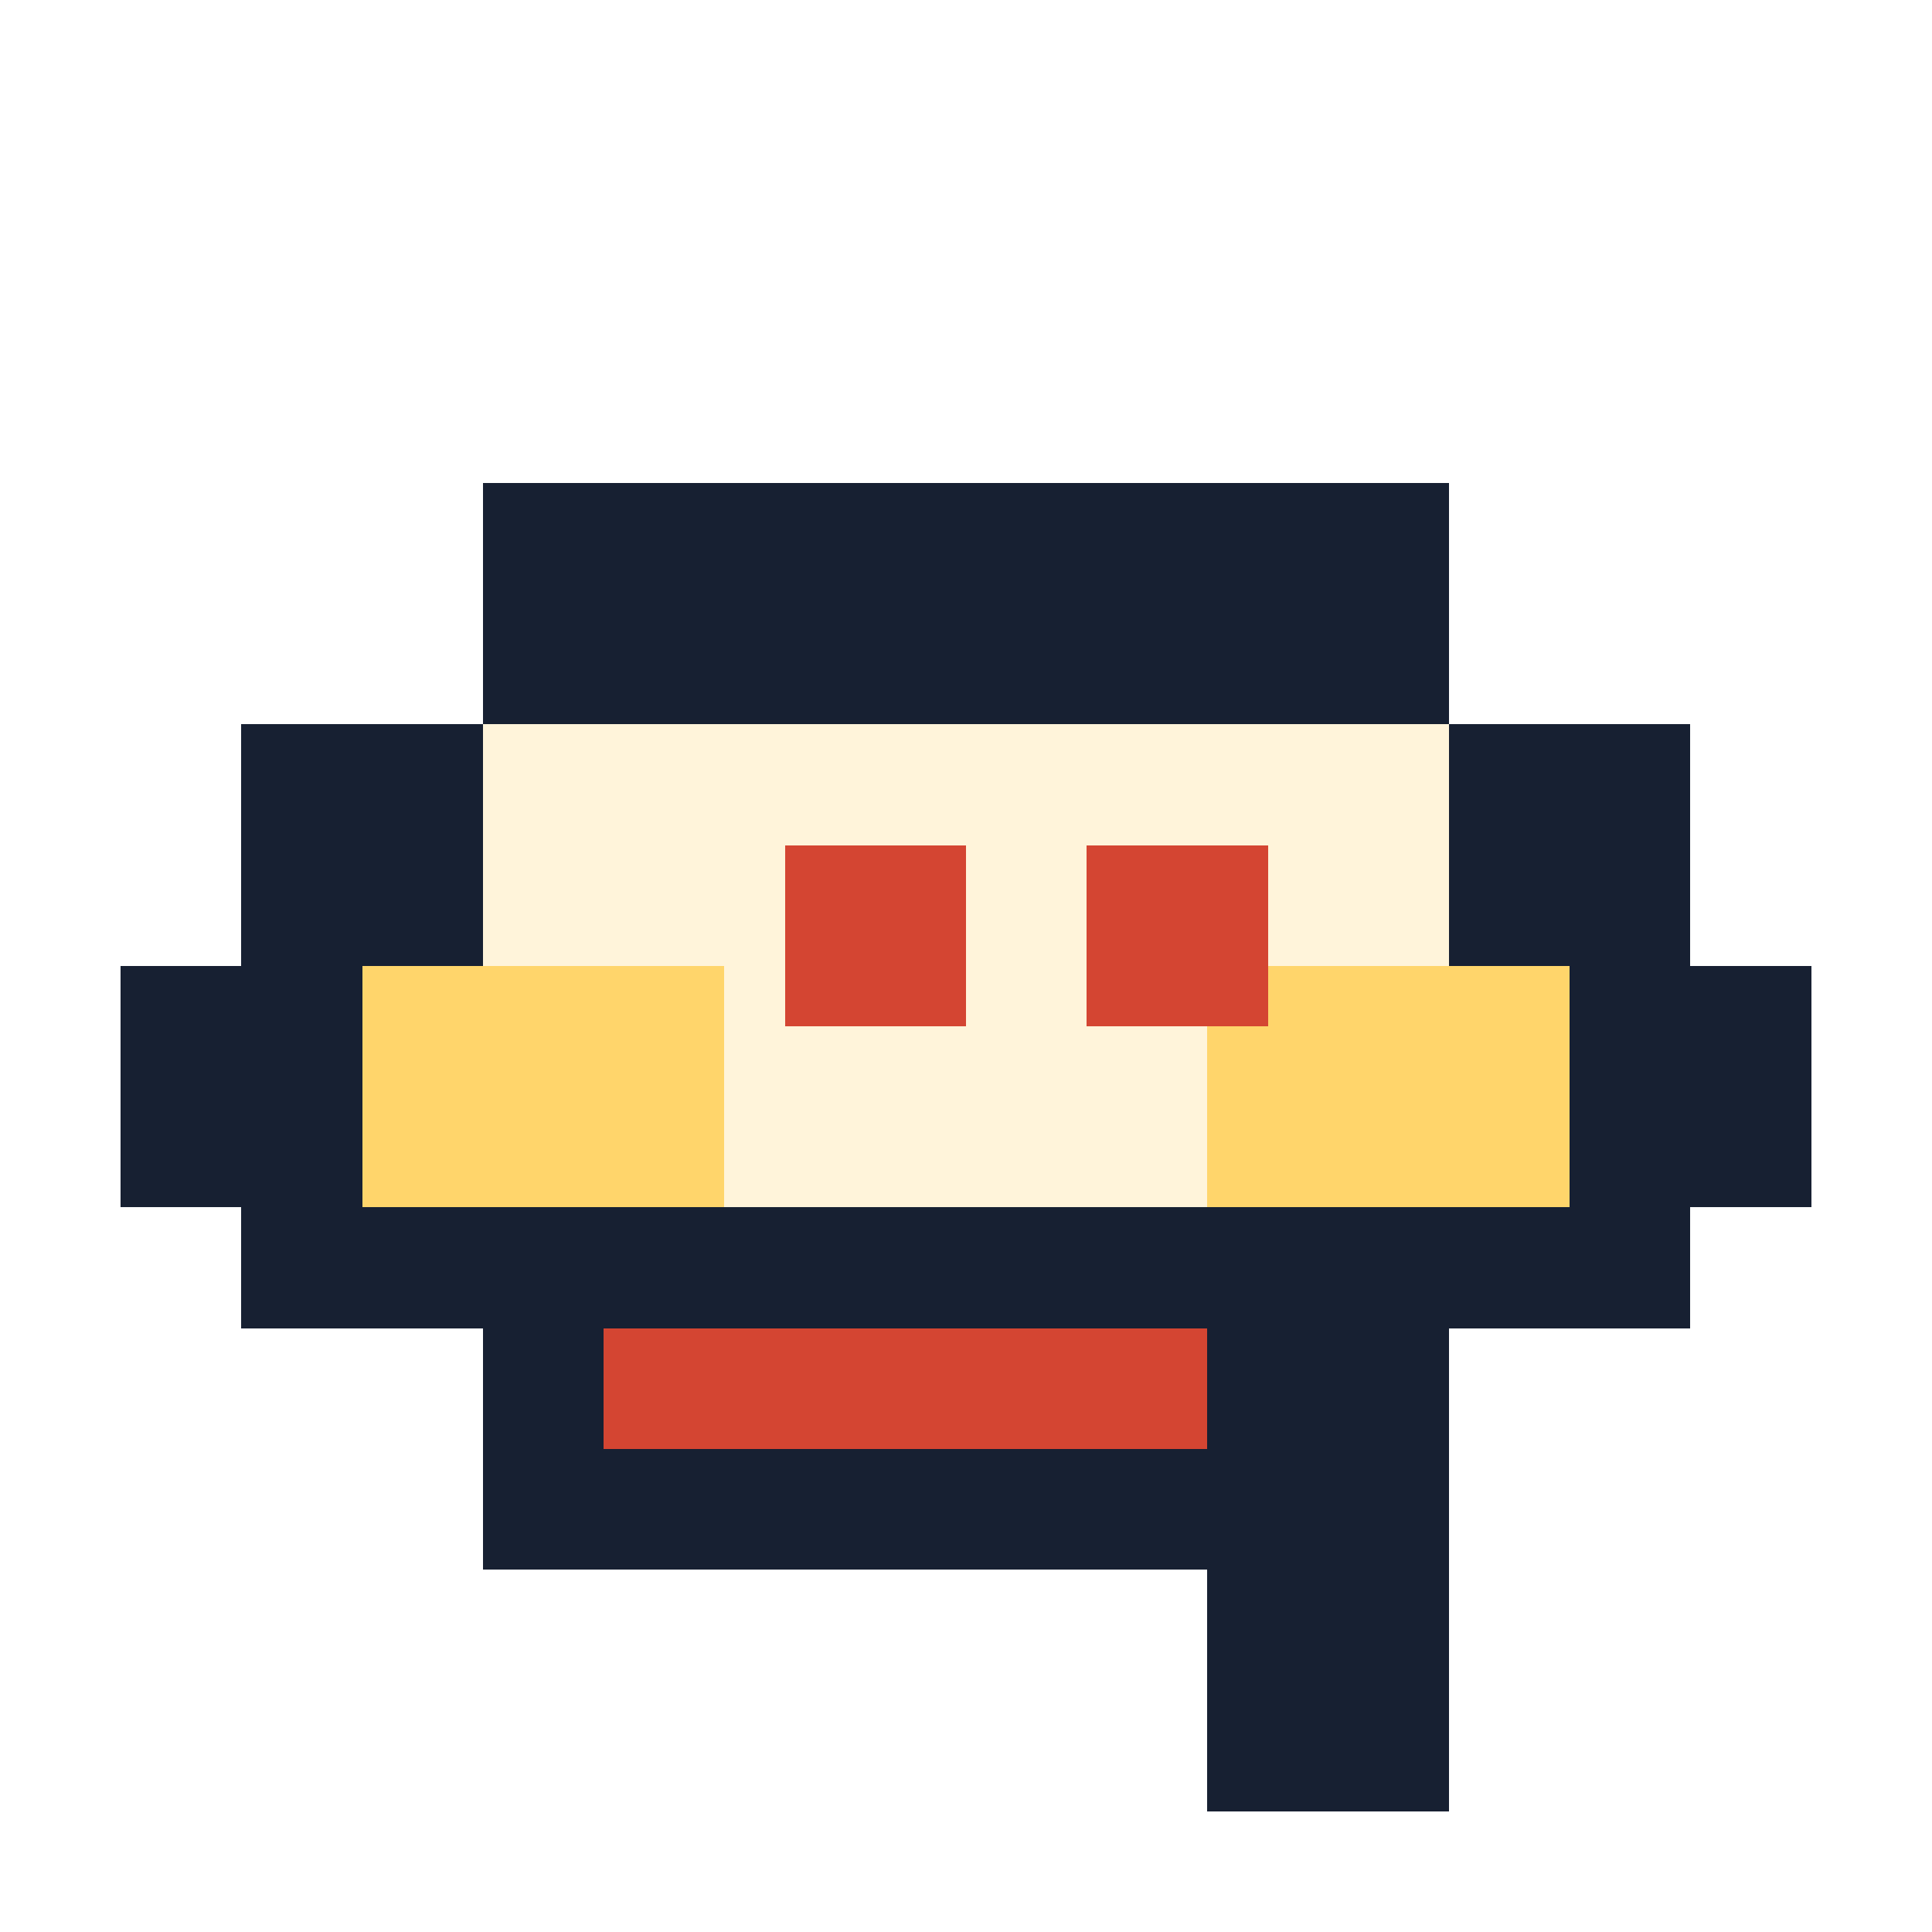
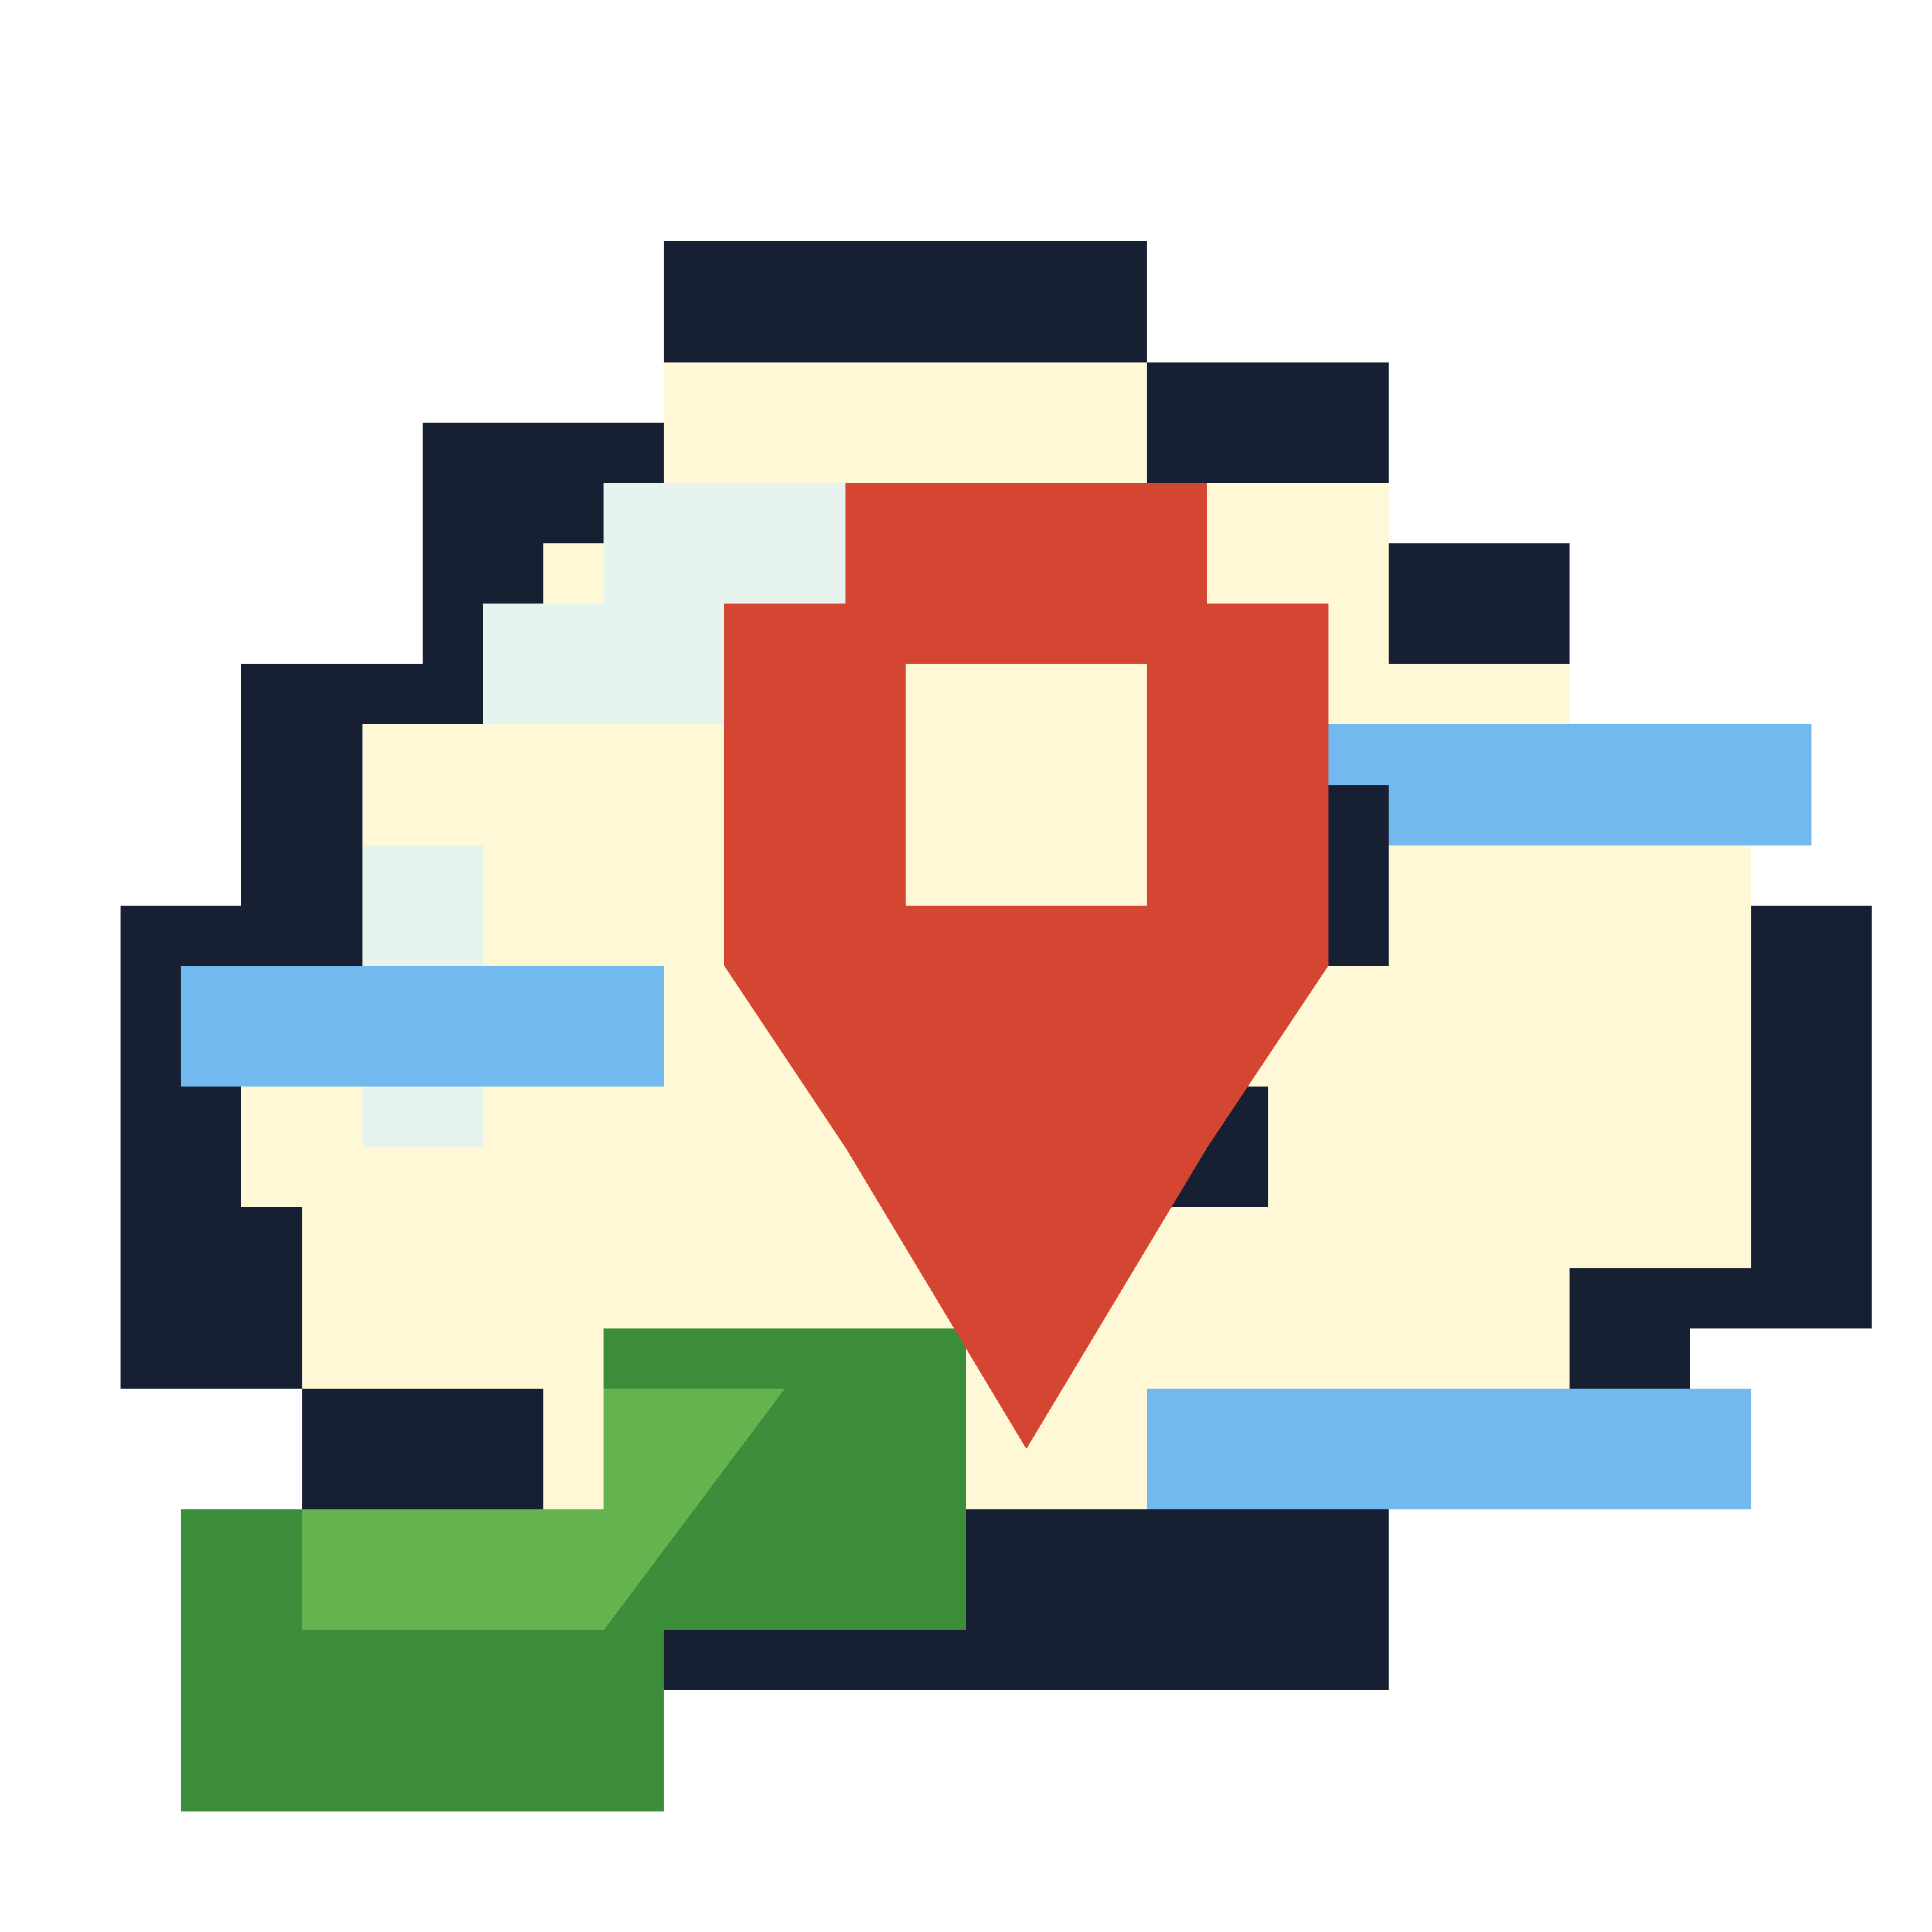
<svg xmlns="http://www.w3.org/2000/svg" viewBox="0 0 32 32" shape-rendering="crispEdges">
-   <g fill="#172032">
-     <rect x="8" y="8" width="16" height="4" />
-     <rect x="4" y="12" width="24" height="10" />
-     <rect x="8" y="22" width="16" height="4" />
-     <rect x="2" y="16" width="4" height="4" />
-     <rect x="26" y="16" width="4" height="4" />
-     <rect x="20" y="26" width="4" height="4" />
-   </g>
-   <rect x="8" y="12" width="16" height="8" fill="#fff4da" />
-   <rect x="6" y="16" width="6" height="4" fill="#ffd56b" />
-   <rect x="20" y="16" width="6" height="4" fill="#ffd56b" />
-   <rect x="13" y="14" width="3" height="3" fill="#d44532" />
-   <rect x="18" y="14" width="3" height="3" fill="#d44532" />
-   <rect x="10" y="22" width="10" height="2" fill="#d44532" />
+   <path fill="#172032" d="M11 4h8v2h4v3h3v3h3v3h2v7h-3v3h-5v3H9v-2H5v-3H2v-8h2v-4h3V7h4z" />
+   <path fill="#fff8d7" d="M11 6h8v2h4v3h3v3h3v7h-3v2h-5v2H9v-2H5v-3H4v-4h2v-4h3V9h2z" />
+   <path fill="#e6f3ef" d="M10 8h8v2h-5v2H8v7H6v-5h2v-4h2z" />
+   <path fill="#71b9ee" d="M3 16h8v2H3zm19-4h8v2h-8zm-3 11h10v2H19z" />
+   <path fill="#172032" d="M13 13h3v3h-3zm7 0h3v3h-3zM16 18h5v2h-5z" />
+   <path fill="#3b8d3a" d="M3 25h7v-3h6v5h-5v3H3z" />
+   <path fill="#64b34f" d="M5 25h5v-2h3l-3 4H5z" />
+   <path fill="#d44532" d="M14 8h6v2h2v6l-2 3-3 5-3-5-2-3v-6h2z" />
+   <path fill="#fff8d7" d="M15 11h4v4h-4z" />
</svg>
